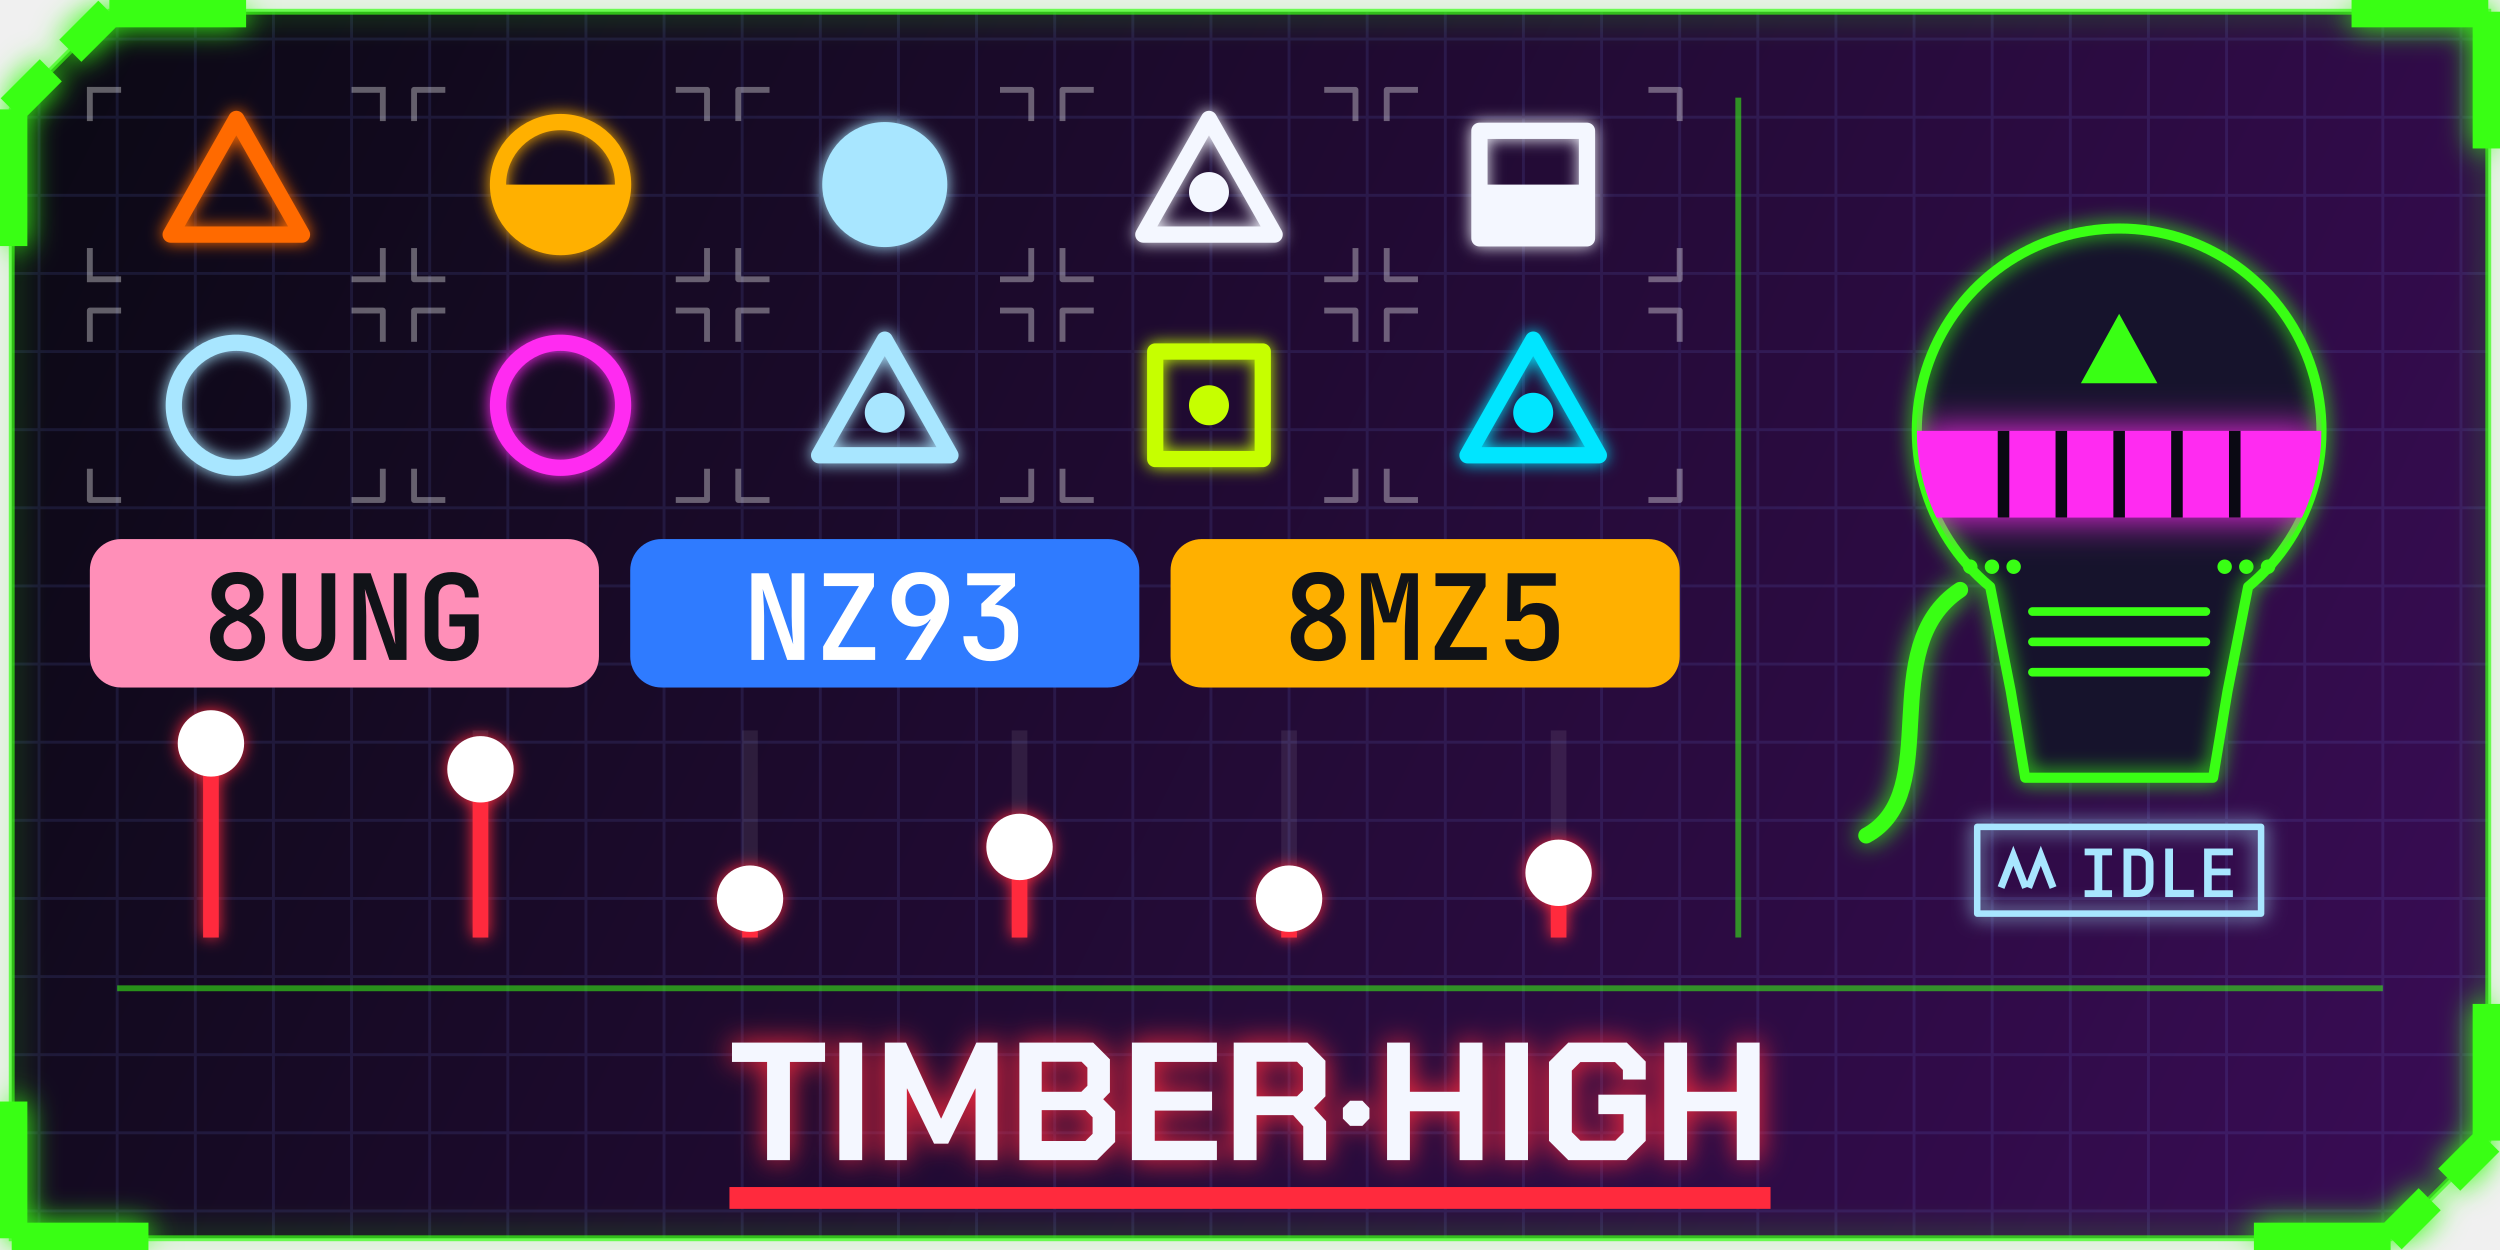
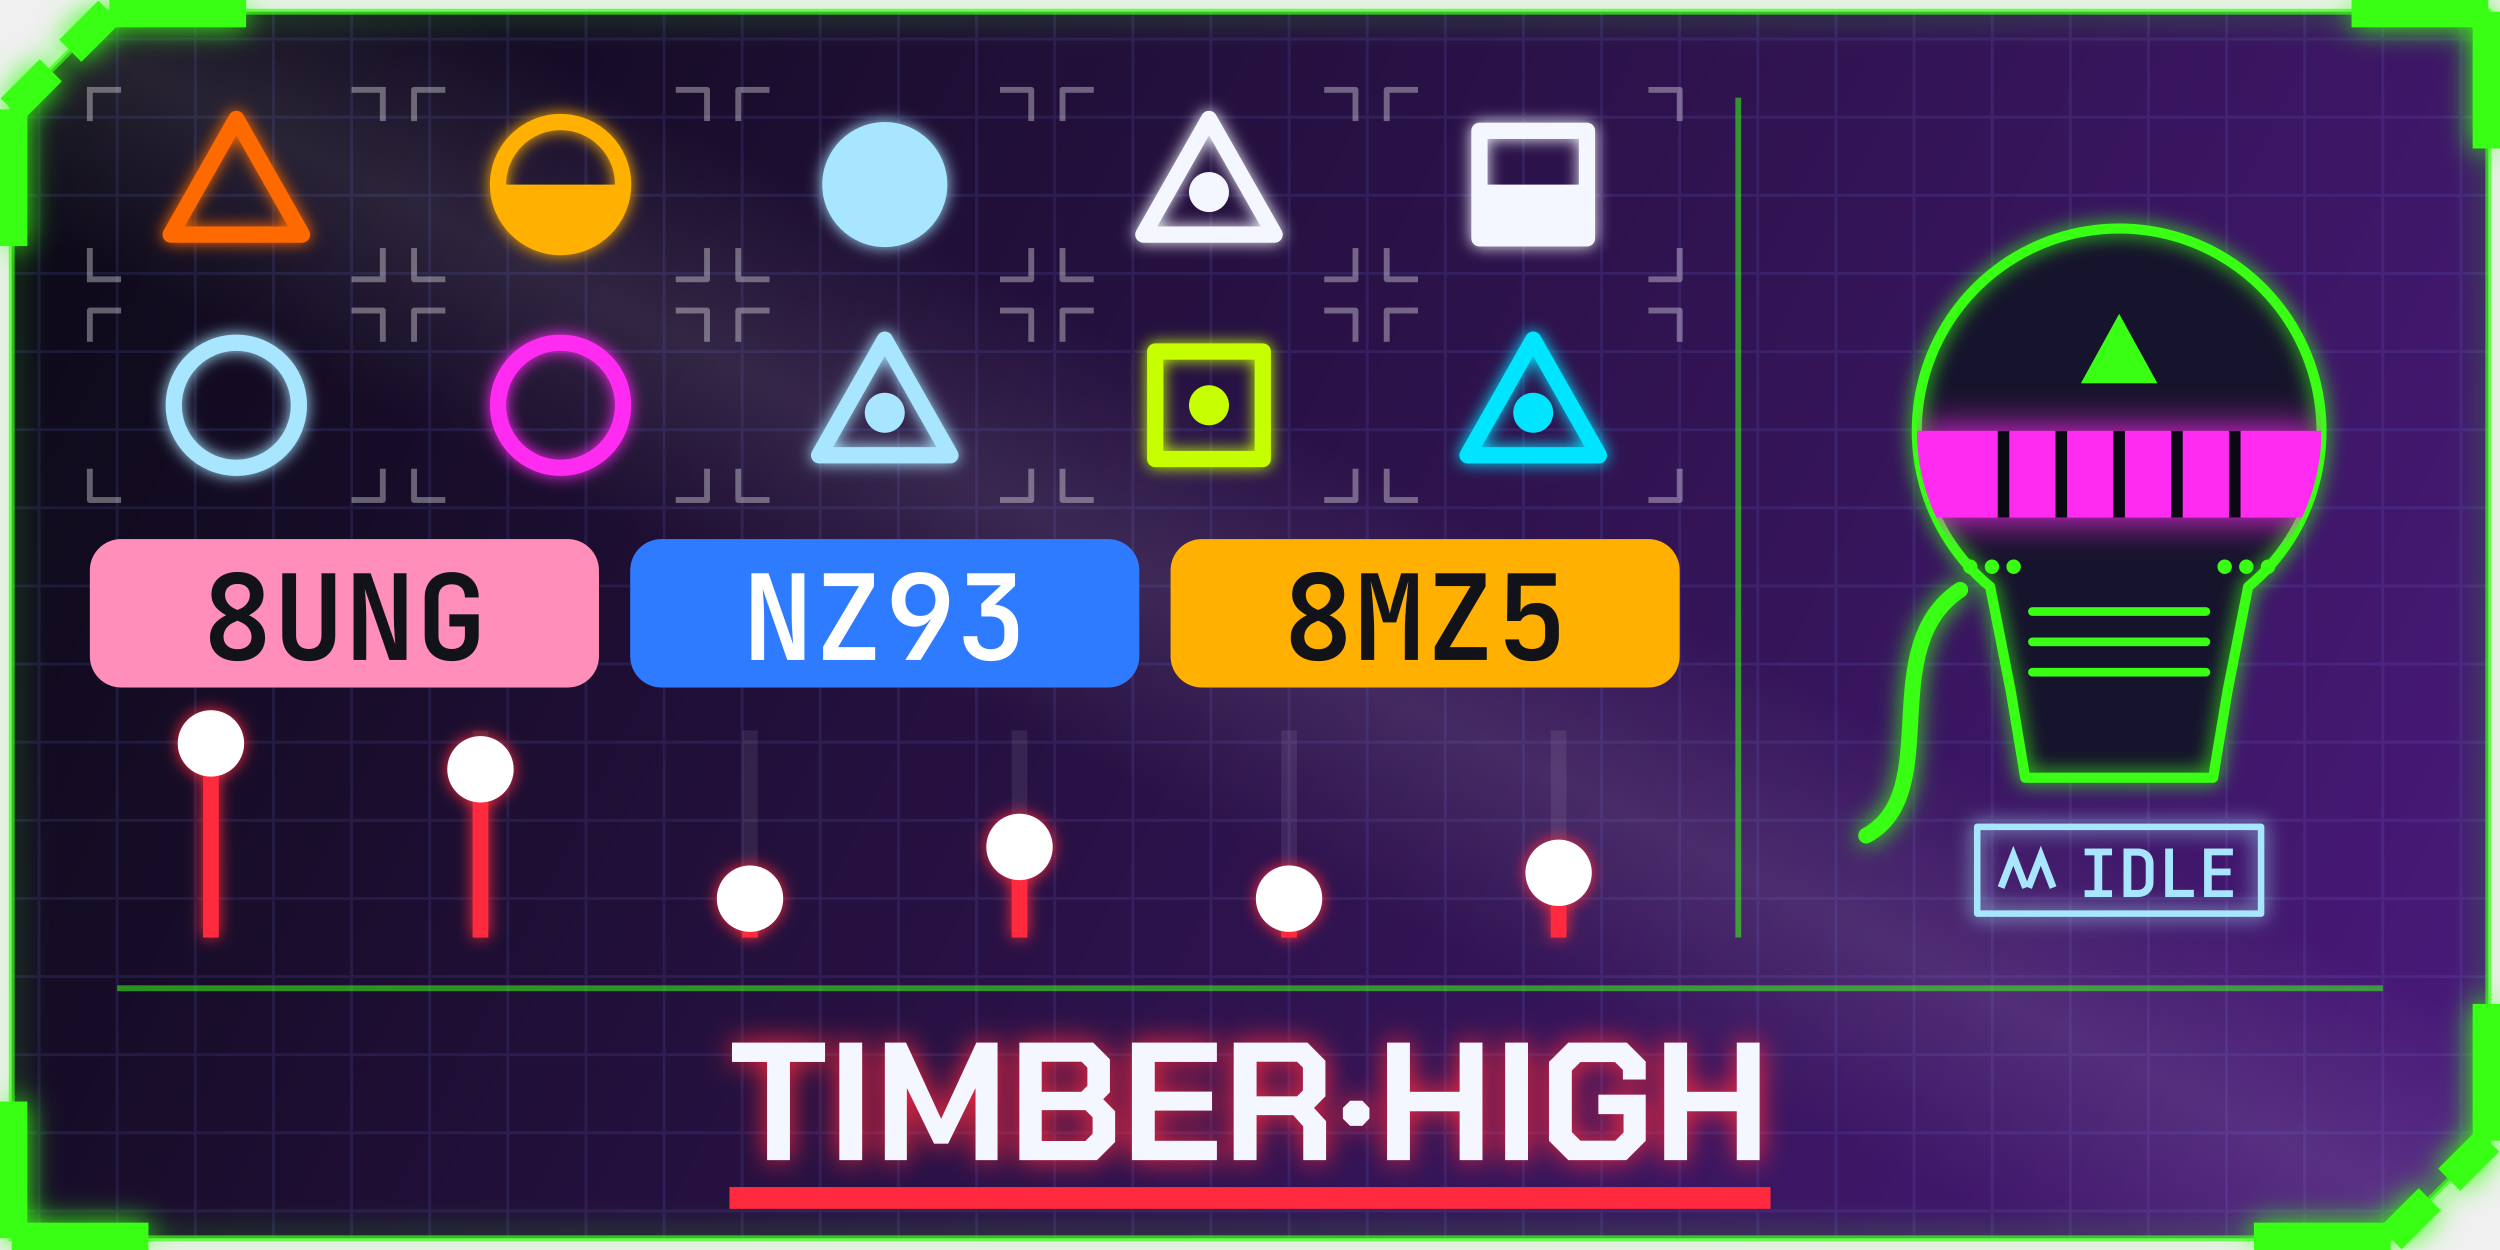
<svg xmlns="http://www.w3.org/2000/svg" viewBox="0 0 960 480" width="320" height="160">
  <defs>
    <linearGradient id="lg0" gradientUnits="userSpaceOnUse" x1="0" y1="0" x2="960" y2="480">
      <stop offset="0" stop-color="#0A0913" />
-       <stop offset="1" stop-color="#3A0C56" />
+       <stop offset="1" stop-color="#4B1A7D" />
    </linearGradient>
    <clipPath id="c1">
      <path d="M4.5 42L42 4.5L955.5 4.5L955.5 438L918 475.5L4.5 475.5Z" />
    </clipPath>
+     <linearGradient id="lg2" gradientUnits="userSpaceOnUse" x1="513.54" y1="172.92" x2="446.46" y2="307.08">
+       <stop offset="0" stop-color="#FFFFFF" stop-opacity="0" />
+       <stop offset="0.5" stop-color="#FFFFFF" stop-opacity="0.1" />
+       <stop offset="1" stop-color="#FFFFFF" stop-opacity="0" />
+     </linearGradient>
    <filter id="g0" filterUnits="userSpaceOnUse" x="0" y="0" width="960" height="480" color-interpolation-filters="sRGB">
      <feGaussianBlur in="SourceAlpha" stdDeviation="5.62" result="b" />
      <feFlood flood-color="#39FF14" flood-opacity="1" />
      <feComposite in2="b" operator="in" result="s" />
      <feMerge>
        <feMergeNode in="s" />
        <feMergeNode in="SourceGraphic" />
      </feMerge>
    </filter>
    <filter id="g1" filterUnits="userSpaceOnUse" x="0" y="0" width="960" height="480" color-interpolation-filters="sRGB">
      <feGaussianBlur in="SourceAlpha" stdDeviation="4.5" result="b" />
      <feFlood flood-color="#39FF14" flood-opacity="1" />
      <feComposite in2="b" operator="in" result="s" />
      <feMerge>
        <feMergeNode in="s" />
        <feMergeNode in="SourceGraphic" />
      </feMerge>
    </filter>
    <filter id="g2" filterUnits="userSpaceOnUse" x="0" y="0" width="960" height="480" color-interpolation-filters="sRGB">
      <feGaussianBlur in="SourceAlpha" stdDeviation="3.75" result="b" />
      <feFlood flood-color="#39FF14" flood-opacity="1" />
      <feComposite in2="b" operator="in" result="s" />
      <feMerge>
        <feMergeNode in="s" />
        <feMergeNode in="SourceGraphic" />
      </feMerge>
    </filter>
-     <clipPath id="c2">
+     <clipPath id="c3">
      <path d="M764.22 225.32C738.98 204.43 729.55 169.96 740.64 139.13C751.74 108.3 780.99 87.75 813.75 87.75C846.51 87.75 875.76 108.3 886.86 139.13C897.95 169.96 888.52 204.43 863.28 225.32L855.38 265.35L849.82 298.65L777.67 298.65L772.12 265.35Z" />
    </clipPath>
    <filter id="g3" filterUnits="userSpaceOnUse" x="0" y="0" width="960" height="480" color-interpolation-filters="sRGB">
      <feGaussianBlur in="SourceAlpha" stdDeviation="7.5" result="b" />
      <feFlood flood-color="#FF2BF1" flood-opacity="1" />
      <feComposite in2="b" operator="in" result="s" />
      <feMerge>
        <feMergeNode in="s" />
        <feMergeNode in="SourceGraphic" />
      </feMerge>
    </filter>
    <filter id="g4" filterUnits="userSpaceOnUse" x="0" y="0" width="960" height="480" color-interpolation-filters="sRGB">
      <feGaussianBlur in="SourceAlpha" stdDeviation="3.75" result="b" />
      <feFlood flood-color="#A8E6FF" flood-opacity="1" />
      <feComposite in2="b" operator="in" result="s" />
      <feMerge>
        <feMergeNode in="s" />
        <feMergeNode in="SourceGraphic" />
      </feMerge>
    </filter>
    <filter id="g5" filterUnits="userSpaceOnUse" x="0" y="0" width="960" height="480" color-interpolation-filters="sRGB">
      <feGaussianBlur in="SourceAlpha" stdDeviation="5.25" result="b" />
      <feFlood flood-color="#FF2A3D" flood-opacity="1" />
      <feComposite in2="b" operator="in" result="s" />
      <feMerge>
        <feMergeNode in="s" />
        <feMergeNode in="SourceGraphic" />
      </feMerge>
    </filter>
    <filter id="g6" filterUnits="userSpaceOnUse" x="0" y="0" width="960" height="480" color-interpolation-filters="sRGB">
      <feGaussianBlur in="SourceAlpha" stdDeviation="3" result="b" />
      <feFlood flood-color="#FF2A3D" flood-opacity="1" />
      <feComposite in2="b" operator="in" result="s" />
      <feMerge>
        <feMergeNode in="s" />
        <feMergeNode in="SourceGraphic" />
      </feMerge>
    </filter>
    <filter id="g7" filterUnits="userSpaceOnUse" x="0" y="0" width="960" height="480" color-interpolation-filters="sRGB">
      <feGaussianBlur in="SourceAlpha" stdDeviation="3" result="b" />
      <feFlood flood-color="#FF6A00" flood-opacity="1" />
      <feComposite in2="b" operator="in" result="s" />
      <feMerge>
        <feMergeNode in="s" />
        <feMergeNode in="SourceGraphic" />
      </feMerge>
    </filter>
    <filter id="g8" filterUnits="userSpaceOnUse" x="0" y="0" width="960" height="480" color-interpolation-filters="sRGB">
      <feGaussianBlur in="SourceAlpha" stdDeviation="3" result="b" />
      <feFlood flood-color="#FFB000" flood-opacity="1" />
      <feComposite in2="b" operator="in" result="s" />
      <feMerge>
        <feMergeNode in="s" />
        <feMergeNode in="SourceGraphic" />
      </feMerge>
    </filter>
-     <clipPath id="c3">
+     <clipPath id="c4">
      <path d="M184.04 70.88L246.46 70.88L246.46 104.49L184.04 104.49Z" />
    </clipPath>
    <filter id="g9" filterUnits="userSpaceOnUse" x="0" y="0" width="960" height="480" color-interpolation-filters="sRGB">
      <feGaussianBlur in="SourceAlpha" stdDeviation="3" result="b" />
      <feFlood flood-color="#A8E6FF" flood-opacity="1" />
      <feComposite in2="b" operator="in" result="s" />
      <feMerge>
        <feMergeNode in="s" />
        <feMergeNode in="SourceGraphic" />
      </feMerge>
    </filter>
    <filter id="g10" filterUnits="userSpaceOnUse" x="0" y="0" width="960" height="480" color-interpolation-filters="sRGB">
      <feGaussianBlur in="SourceAlpha" stdDeviation="3" result="b" />
      <feFlood flood-color="#F4F7FF" flood-opacity="1" />
      <feComposite in2="b" operator="in" result="s" />
      <feMerge>
        <feMergeNode in="s" />
        <feMergeNode in="SourceGraphic" />
      </feMerge>
    </filter>
-     <clipPath id="c4">
+     <clipPath id="c5">
      <path d="M557.54 70.88L619.96 70.88L619.96 104.49L557.54 104.49Z" />
    </clipPath>
    <filter id="g11" filterUnits="userSpaceOnUse" x="0" y="0" width="960" height="480" color-interpolation-filters="sRGB">
      <feGaussianBlur in="SourceAlpha" stdDeviation="3" result="b" />
      <feFlood flood-color="#FF2BF1" flood-opacity="1" />
      <feComposite in2="b" operator="in" result="s" />
      <feMerge>
        <feMergeNode in="s" />
        <feMergeNode in="SourceGraphic" />
      </feMerge>
    </filter>
    <filter id="g12" filterUnits="userSpaceOnUse" x="0" y="0" width="960" height="480" color-interpolation-filters="sRGB">
      <feGaussianBlur in="SourceAlpha" stdDeviation="3" result="b" />
      <feFlood flood-color="#C6FF00" flood-opacity="1" />
      <feComposite in2="b" operator="in" result="s" />
      <feMerge>
        <feMergeNode in="s" />
        <feMergeNode in="SourceGraphic" />
      </feMerge>
    </filter>
    <filter id="g13" filterUnits="userSpaceOnUse" x="0" y="0" width="960" height="480" color-interpolation-filters="sRGB">
      <feGaussianBlur in="SourceAlpha" stdDeviation="3" result="b" />
      <feFlood flood-color="#00E5FF" flood-opacity="1" />
      <feComposite in2="b" operator="in" result="s" />
      <feMerge>
        <feMergeNode in="s" />
        <feMergeNode in="SourceGraphic" />
      </feMerge>
    </filter>
  </defs>
  <path d="M4.5 42L42 4.5L955.5 4.5L955.5 438L918 475.5L4.5 475.5Z" fill="url(#lg0)" />
  <g clip-path="url(#c1)">
+     <path d="M-157.28 -162.49L1184.36 508.33L1117.28 642.49L-224.36 -28.33Z" fill="url(#lg2)" />
    <path d="M15 0L15 480M45 0L45 480M75 0L75 480M105 0L105 480M135 0L135 480M165 0L165 480M195 0L195 480M225 0L225 480M255 0L255 480M285 0L285 480M315 0L315 480M345 0L345 480M375 0L375 480M405 0L405 480M435 0L435 480M465 0L465 480M495 0L495 480M525 0L525 480M555 0L555 480M585 0L585 480M615 0L615 480M645 0L645 480M675 0L675 480M705 0L705 480M735 0L735 480M765 0L765 480M795 0L795 480M825 0L825 480M855 0L855 480M885 0L885 480M915 0L915 480M945 0L945 480M0 15L960 15M0 45L960 45M0 75L960 75M0 105L960 105M0 135L960 135M0 165L960 165M0 195L960 195M0 225L960 225M0 255L960 255M0 285L960 285M0 315L960 315M0 345L960 345M0 375L960 375M0 405L960 405M0 435L960 435M0 465L960 465" fill="none" stroke="#788CFF" stroke-opacity="0.12" stroke-width="1.12" />
  </g>
  <path d="M4.5 42L42 4.5L955.5 4.5L955.5 438L918 475.5L4.5 475.5Z" fill="none" stroke="#39FF14" stroke-opacity="0.7" stroke-width="2.25" filter="url(#g0)" />
  <path d="M4.5 42L4.5 94.5M4.5 42L19.5 27M42 4.5L27 19.5M42 4.5L94.5 4.5M955.5 4.5L903 4.5M955.5 4.5L955.5 57M955.5 438L955.5 385.5M955.5 438L940.5 453M918 475.5L933 460.5M918 475.5L865.5 475.5M4.5 475.5L57 475.5M4.5 475.5L4.5 423" fill="none" stroke="#39FF14" stroke-width="12" filter="url(#g0)" />
  <path d="M45 379.5L915 379.5M667.5 37.5L667.5 360" fill="none" stroke="#39FF14" stroke-opacity="0.55" stroke-width="2.25" />
  <path d="M752.7 226.5C719.4 248.7 747.15 304.2 716.62 320.85" fill="none" stroke="#39FF14" stroke-width="6.11" stroke-linecap="round" filter="url(#g1)" />
  <path d="M764.22 225.32C738.98 204.43 729.55 169.96 740.64 139.13C751.74 108.3 780.99 87.75 813.75 87.75C846.51 87.75 875.76 108.3 886.86 139.13C897.95 169.96 888.52 204.43 863.28 225.32L855.38 265.35L849.82 298.65L777.67 298.65L772.12 265.35Z" fill="#16132C" />
  <path d="M764.22 225.32C738.98 204.43 729.55 169.96 740.64 139.13C751.74 108.3 780.99 87.75 813.75 87.75C846.51 87.75 875.76 108.3 886.86 139.13C897.95 169.96 888.52 204.43 863.28 225.32L855.38 265.35L849.82 298.65L777.67 298.65L772.12 265.35Z" fill="none" stroke="#39FF14" stroke-width="3.88" stroke-linecap="round" stroke-linejoin="round" filter="url(#g2)" />
  <path d="M813.75 120.5L828.44 147.17L799.06 147.17Z" fill="#39FF14" />
-   <g clip-path="url(#c2)">
+   <g clip-path="url(#c3)">
    <path d="M736.05 165.45L891.45 165.45L891.45 198.75L736.05 198.75Z" fill="#FF2BF1" filter="url(#g3)" />
    <path d="M767.13 165.45L771.57 165.45L771.57 198.75L767.13 198.75Z" fill="#0A0913" />
    <path d="M789.33 165.45L793.77 165.45L793.77 198.75L789.33 198.75Z" fill="#0A0913" />
    <path d="M811.53 165.45L815.97 165.45L815.97 198.75L811.53 198.75Z" fill="#0A0913" />
    <path d="M833.73 165.45L838.17 165.45L838.17 198.75L833.73 198.75Z" fill="#0A0913" />
    <path d="M855.93 165.45L860.37 165.45L860.37 198.75L855.93 198.75Z" fill="#0A0913" />
  </g>
  <path d="M780.45 234.83L847.05 234.83M780.45 246.48L847.05 246.48M780.45 258.13L847.05 258.13" fill="none" stroke="#39FF14" stroke-width="3.33" stroke-linecap="round" stroke-linejoin="round" />
  <path d="M759.36 217.62L759.36 217.62C759.36 219.15 758.12 220.4 756.58 220.4C755.05 220.4 753.81 219.15 753.81 217.62C753.81 216.09 755.05 214.84 756.58 214.84C758.12 214.84 759.36 216.09 759.36 217.62M767.68 217.62L767.68 217.62C767.68 219.15 766.44 220.4 764.91 220.4C763.38 220.4 762.13 219.15 762.13 217.62C762.13 216.09 763.38 214.84 764.91 214.84C766.44 214.84 767.68 216.09 767.68 217.62M776.01 217.62L776.01 217.62C776.01 219.15 774.77 220.4 773.23 220.4C771.7 220.4 770.46 219.15 770.46 217.62C770.46 216.09 771.7 214.84 773.23 214.84C774.77 214.84 776.01 216.09 776.01 217.62" fill="#39FF14" />
  <path d="M857.04 217.62L857.04 217.62C857.04 219.15 855.8 220.4 854.26 220.4C852.73 220.4 851.49 219.15 851.49 217.62C851.49 216.09 852.73 214.84 854.26 214.84C855.8 214.84 857.04 216.09 857.04 217.62M865.37 217.62L865.37 217.62C865.37 219.15 864.12 220.4 862.59 220.4C861.06 220.4 859.81 219.15 859.81 217.62C859.81 216.09 861.06 214.84 862.59 214.84C864.12 214.84 865.37 216.09 865.37 217.62M873.69 217.62L873.69 217.62C873.69 219.15 872.45 220.4 870.91 220.4C869.38 220.4 868.14 219.15 868.14 217.62C868.14 216.09 869.38 214.84 870.91 214.84C872.45 214.84 873.69 216.09 873.69 217.62" fill="#39FF14" />
  <path d="M759.25 317.52L868.25 317.52L868.25 350.82L759.25 350.82Z" fill="none" stroke="#A8E6FF" stroke-width="2.5" stroke-linejoin="round" filter="url(#g4)" />
  <path d="M768.41 340.83L773.12 328.62L777.84 340.83M778.95 340.83L783.67 328.62L788.39 340.83" fill="none" stroke="#A8E6FF" stroke-width="2.77" />
  <path d="M800.5 344.47L800.5 341.84L804.25 341.84L804.25 328.46L800.5 328.46L800.5 325.83L811.02 325.83L811.02 328.46L807.26 328.46L807.26 341.84L811.02 341.84L811.02 344.47ZM815.43 344.47L815.43 325.83L820.8 325.83Q822.68 325.83 824.05 326.55Q825.42 327.26 826.18 328.55Q826.95 329.84 826.95 331.6L826.95 338.68Q826.95 340.44 826.18 341.74Q825.42 343.04 824.05 343.76Q822.68 344.47 820.8 344.47ZM818.42 341.74L820.8 341.74Q822.28 341.74 823.12 340.92Q823.96 340.11 823.96 338.68L823.96 331.6Q823.96 330.2 823.12 329.38Q822.28 328.57 820.8 328.57L818.42 328.57ZM831.44 344.47L831.44 325.83L834.43 325.83L834.43 341.71L842.44 341.71L842.44 344.47ZM846.38 344.47L846.38 325.83L857.43 325.83L857.43 328.44L849.31 328.44L849.31 333.52L856.54 333.52L856.54 336.12L849.31 336.12L849.31 341.87L857.43 341.87L857.43 344.47Z" fill="#A8E6FF" />
  <path d="M294.56 407.77L281.08 407.77L281.08 400.35L316.82 400.35L316.82 407.77L303.33 407.77L303.33 445.5L294.56 445.5ZM322.3 400.35L331.07 400.35L331.07 445.5L322.3 445.5ZM339.78 400.35L347.9 400.35L361.32 429.5L361.45 429.5L374.93 400.35L383.06 400.35L383.06 445.5L374.61 445.5L374.61 418.02L374.48 418.02L364.09 439.18L358.68 439.18L348.36 418.02L348.23 418.02L348.23 445.5L339.78 445.5ZM391.44 400.35L419.76 400.35L426.21 406.8L426.21 419.44L423.63 422.09L428.21 426.73L428.21 438.53L421.24 445.5L391.44 445.5ZM415.24 419.25L417.56 416.93L417.56 409.96L415.31 407.7L400.02 407.7L400.02 419.25ZM416.79 438.15L419.56 435.37L419.56 429.05L416.79 426.28L400.02 426.28L400.02 438.15ZM434.66 400.35L467.29 400.35L467.29 407.77L443.43 407.77L443.43 419.18L465.42 419.18L465.42 426.47L443.43 426.47L443.43 438.08L467.29 438.08L467.29 445.5L434.66 445.5ZM509.22 430.54L509.22 445.5L500.45 445.5L500.45 432.54L496.58 428.21L482.52 428.21L482.52 445.5L473.74 445.5L473.74 400.35L502.06 400.35L508.96 407.32L508.96 420.99L504.57 425.44ZM482.52 420.99L498.06 420.99L500.32 418.73L500.32 409.96L498.06 407.7L482.52 407.7ZM515.67 429.57L515.67 425.44L518.44 422.67L523.15 422.67L525.86 425.5L525.86 429.5L523.15 432.34L518.44 432.34ZM532.63 400.35L541.4 400.35L541.4 419.25L560.5 419.25L560.5 400.35L569.27 400.35L569.27 445.5L560.5 445.5L560.5 426.73L541.4 426.73L541.4 445.5L532.63 445.5ZM577.98 400.35L586.75 400.35L586.75 445.5L577.98 445.5ZM594.81 438.08L594.81 407.77L602.23 400.35L624.67 400.35L631.96 407.64L631.96 414.54L623.19 414.54L623.19 410.86L620.16 407.83L606.87 407.83L603.58 411.12L603.58 434.73L606.87 438.02L620.29 438.02L623.45 434.86L623.45 427.83L613.77 427.83L613.77 420.34L631.96 420.34L631.96 438.08L624.54 445.5L602.23 445.5ZM639.06 400.35L647.83 400.35L647.83 419.25L666.92 419.25L666.92 400.35L675.69 400.35L675.69 445.5L666.92 445.5L666.92 426.73L647.83 426.73L647.83 445.5L639.06 445.5Z" fill="#F4F7FF" filter="url(#g5)" />
  <path d="M280.11 455.82L679.89 455.82L679.89 464.2L280.11 464.2Z" fill="#FF2A3D" />
  <path d="M78 280.5L84 280.5L84 360L78 360Z" fill="#FFFFFF" fill-opacity="0.08" />
  <path d="M78 285.47L84 285.47L84 360L78 360Z" fill="#FF2A3D" filter="url(#g6)" />
  <path d="M93.75 285.47C93.75 292.51 88.04 298.22 81 298.22C73.96 298.22 68.25 292.51 68.25 285.47C68.25 278.43 73.96 272.72 81 272.72C88.04 272.72 93.75 278.43 93.75 285.47" fill="#FFFFFF" filter="url(#g6)" />
  <path d="M181.5 280.5L187.5 280.5L187.5 360L181.5 360Z" fill="#FFFFFF" fill-opacity="0.08" />
  <path d="M181.5 295.41L187.5 295.41L187.5 360L181.5 360Z" fill="#FF2A3D" filter="url(#g6)" />
  <path d="M197.25 295.41C197.25 302.45 191.54 308.16 184.5 308.16C177.46 308.16 171.75 302.45 171.75 295.41C171.75 288.36 177.46 282.66 184.5 282.66C191.54 282.66 197.25 288.36 197.25 295.41" fill="#FFFFFF" filter="url(#g6)" />
  <path d="M285 280.5L291 280.5L291 360L285 360Z" fill="#FFFFFF" fill-opacity="0.08" />
  <path d="M285 345.09L291 345.09L291 360L285 360Z" fill="#FF2A3D" filter="url(#g6)" />
  <path d="M300.75 345.09C300.75 352.14 295.04 357.84 288 357.84C280.96 357.84 275.25 352.14 275.25 345.09C275.25 338.05 280.96 332.34 288 332.34C295.04 332.34 300.75 338.05 300.75 345.09" fill="#FFFFFF" filter="url(#g6)" />
  <path d="M388.5 280.5L394.5 280.5L394.5 360L388.5 360Z" fill="#FFFFFF" fill-opacity="0.08" />
  <path d="M388.5 325.22L394.5 325.22L394.5 360L388.5 360Z" fill="#FF2A3D" filter="url(#g6)" />
  <path d="M404.25 325.22C404.25 332.26 398.54 337.97 391.5 337.97C384.46 337.97 378.75 332.26 378.75 325.22C378.75 318.18 384.46 312.47 391.5 312.47C398.54 312.47 404.25 318.18 404.25 325.22" fill="#FFFFFF" filter="url(#g6)" />
  <path d="M492 280.5L498 280.5L498 360L492 360Z" fill="#FFFFFF" fill-opacity="0.08" />
  <path d="M492 345.09L498 345.09L498 360L492 360Z" fill="#FF2A3D" filter="url(#g6)" />
  <path d="M507.75 345.09C507.75 352.14 502.04 357.84 495 357.84C487.96 357.84 482.25 352.14 482.25 345.09C482.25 338.05 487.96 332.34 495 332.34C502.04 332.34 507.75 338.05 507.75 345.09" fill="#FFFFFF" filter="url(#g6)" />
  <path d="M595.5 280.5L601.5 280.5L601.5 360L595.5 360Z" fill="#FFFFFF" fill-opacity="0.08" />
  <path d="M595.5 335.16L601.5 335.16L601.5 360L595.5 360Z" fill="#FF2A3D" filter="url(#g6)" />
  <path d="M611.25 335.16C611.25 342.2 605.54 347.91 598.5 347.91C591.46 347.91 585.75 342.2 585.75 335.16C585.75 328.11 591.46 322.41 598.5 322.41C605.54 322.41 611.25 328.11 611.25 335.16" fill="#FFFFFF" filter="url(#g6)" />
  <path d="M46.5 207L218 207L218 207C224.63 207 230 212.37 230 219L230 252L230 252C230 258.63 224.63 264 218 264L46.5 264L46.5 264C39.87 264 34.5 258.63 34.5 252L34.5 219L34.5 219C34.5 212.37 39.87 207 46.5 207Z" fill="#FF8FB8" />
  <path d="M91.21 253.87Q87.97 253.87 85.6 252.75Q83.23 251.64 81.93 249.61Q80.63 247.58 80.63 244.84Q80.63 241.83 82.3 239.69Q83.96 237.55 87.33 236L92.26 233.76Q93.99 232.94 94.97 231.55Q95.95 230.16 95.95 228.47Q95.95 226.51 94.68 225.37Q93.4 224.23 91.21 224.23Q89.02 224.23 87.72 225.39Q86.42 226.56 86.42 228.52Q86.42 230.16 87.4 231.53Q88.38 232.9 90.07 233.72L94.99 235.95Q98.55 237.59 100.17 239.76Q101.79 241.92 101.79 244.84Q101.79 248.99 98.94 251.43Q96.09 253.87 91.21 253.87ZM91.21 249.31Q93.67 249.31 95.13 247.99Q96.59 246.67 96.59 244.57Q96.59 242.88 95.59 241.4Q94.58 239.92 92.85 239.1L87.7 236.68Q84.46 235.13 82.82 233.1Q81.18 231.07 81.18 228.24Q81.18 225.69 82.41 223.75Q83.64 221.82 85.9 220.72Q88.15 219.63 91.21 219.63Q94.27 219.63 96.5 220.72Q98.73 221.82 99.97 223.75Q101.2 225.69 101.2 228.24Q101.2 231.12 99.58 233.12Q97.96 235.13 94.68 236.73L89.48 239.14Q87.79 239.92 86.81 241.38Q85.83 242.84 85.83 244.48Q85.83 246.67 87.29 247.99Q88.75 249.31 91.21 249.31ZM118.57 253.87Q113.74 253.87 111.07 251.23Q108.4 248.58 108.4 244.02L108.4 220.13L113.69 220.13L113.69 243.98Q113.69 246.44 114.92 247.83Q116.15 249.22 118.57 249.22Q120.94 249.22 122.2 247.83Q123.45 246.44 123.45 243.98L123.45 220.13L128.74 220.13L128.74 244.02Q128.74 248.58 126.09 251.23Q123.45 253.87 118.57 253.87ZM135.76 253.42L135.76 220.13L142.33 220.13L151.81 247.4Q151.72 246.03 151.56 244.14Q151.4 242.24 151.31 240.21Q151.22 238.19 151.22 236.59L151.22 220.13L156.1 220.13L156.1 253.42L149.53 253.42L140.09 226.15Q140.23 227.38 140.34 229.2Q140.46 231.03 140.55 232.96Q140.64 234.9 140.64 236.54L140.64 253.42ZM173.47 253.87Q170.33 253.87 167.98 252.69Q165.63 251.5 164.35 249.29Q163.08 247.08 163.08 244.11L163.08 229.43Q163.08 226.42 164.35 224.23Q165.63 222.04 167.98 220.86Q170.33 219.67 173.47 219.67Q176.66 219.67 178.97 220.88Q181.27 222.09 182.55 224.25Q183.82 226.42 183.82 229.43L178.53 229.43Q178.53 226.97 177.21 225.67Q175.89 224.37 173.47 224.37Q171.06 224.37 169.71 225.67Q168.37 226.97 168.37 229.43L168.37 244.11Q168.37 246.53 169.71 247.88Q171.06 249.22 173.47 249.22Q175.89 249.22 177.21 247.88Q178.53 246.53 178.53 244.07L178.53 240.56L172.56 240.56L172.56 235.91L183.82 235.91L183.82 244.11Q183.82 247.08 182.55 249.27Q181.27 251.46 178.97 252.66Q176.66 253.87 173.47 253.87Z" fill="#111318" />
  <path d="M254 207L425.5 207L425.5 207C432.13 207 437.5 212.37 437.5 219L437.5 252L437.5 252C437.5 258.63 432.13 264 425.5 264L254 264L254 264C247.37 264 242 258.63 242 252L242 219L242 219C242 212.37 247.37 207 254 207Z" fill="#2F7BFF" />
  <path d="M288.54 253.42L288.54 220.13L295.11 220.13L304.59 247.4Q304.5 246.03 304.34 244.14Q304.18 242.24 304.09 240.21Q304 238.19 304 236.59L304 220.13L308.88 220.13L308.88 253.42L302.31 253.42L292.87 226.15Q293.01 227.38 293.12 229.2Q293.24 231.03 293.33 232.96Q293.42 234.9 293.42 236.54L293.42 253.42ZM316.08 253.42L316.08 248.31L329.85 225.05L316.36 225.05L316.36 220.13L335.6 220.13L335.6 225.24L321.83 248.49L336.06 248.49L336.06 253.42ZM347.64 253.42L357.35 238L357.12 237.82Q356.21 239.19 354.66 239.92Q353.11 240.65 351.24 240.65Q348.55 240.65 346.57 239.37Q344.58 238.09 343.49 235.79Q342.39 233.49 342.39 230.39Q342.39 227.15 343.76 224.76Q345.13 222.36 347.62 221.02Q350.1 219.67 353.38 219.67Q356.76 219.67 359.24 221.06Q361.73 222.45 363.1 224.92Q364.47 227.38 364.47 230.75Q364.47 233.12 363.71 235.68Q362.96 238.23 361.5 240.51L353.52 253.42ZM353.43 236.54Q356.03 236.54 357.63 234.86Q359.22 233.17 359.22 230.39Q359.22 227.61 357.63 225.92Q356.03 224.23 353.43 224.23Q350.83 224.23 349.23 225.92Q347.64 227.61 347.64 230.39Q347.64 233.17 349.23 234.86Q350.83 236.54 353.43 236.54ZM380.43 253.87Q377.23 253.87 374.88 252.69Q372.54 251.5 371.24 249.33Q369.94 247.17 369.94 244.3L375.27 244.3Q375.27 246.67 376.64 247.99Q378.01 249.31 380.47 249.31Q382.98 249.31 384.32 247.94Q385.67 246.58 385.67 244.3L385.67 241.74Q385.67 239.37 384.3 238.05Q382.93 236.73 380.47 236.73L376.82 236.73L376.82 231.85L384.39 224.73L371.4 224.73L371.4 220.13L389.77 220.13L389.77 225.01L380.52 233.63L380.52 232.12Q385.35 232.12 388.15 234.72Q390.96 237.32 390.96 241.74L390.96 244.3Q390.96 247.17 389.68 249.33Q388.41 251.5 386.01 252.69Q383.62 253.87 380.43 253.87Z" fill="#FFFFFF" />
  <path d="M461.5 207L633 207L633 207C639.63 207 645 212.37 645 219L645 252L645 252C645 258.63 639.63 264 633 264L461.5 264L461.5 264C454.87 264 449.5 258.63 449.5 252L449.5 219L449.5 219C449.5 212.37 454.87 207 461.5 207Z" fill="#FFB000" />
  <path d="M506.21 253.87Q502.97 253.87 500.6 252.75Q498.23 251.64 496.93 249.61Q495.63 247.58 495.63 244.84Q495.63 241.83 497.3 239.69Q498.96 237.55 502.33 236L507.26 233.76Q508.99 232.94 509.97 231.55Q510.95 230.16 510.95 228.47Q510.95 226.51 509.68 225.37Q508.4 224.23 506.21 224.23Q504.02 224.23 502.72 225.39Q501.42 226.56 501.42 228.52Q501.42 230.16 502.4 231.53Q503.38 232.9 505.07 233.72L509.99 235.95Q513.55 237.59 515.17 239.76Q516.79 241.92 516.79 244.84Q516.79 248.99 513.94 251.43Q511.09 253.87 506.21 253.87ZM506.21 249.31Q508.67 249.31 510.13 247.99Q511.59 246.67 511.59 244.57Q511.59 242.88 510.59 241.4Q509.58 239.92 507.85 239.1L502.7 236.68Q499.46 235.13 497.82 233.1Q496.18 231.07 496.18 228.24Q496.18 225.69 497.41 223.75Q498.64 221.82 500.9 220.72Q503.15 219.63 506.21 219.63Q509.27 219.63 511.5 220.72Q513.73 221.82 514.97 223.75Q516.2 225.69 516.2 228.24Q516.2 231.12 514.58 233.12Q512.96 235.13 509.68 236.73L504.48 239.14Q502.79 239.92 501.81 241.38Q500.83 242.84 500.83 244.48Q500.83 246.67 502.29 247.99Q503.75 249.31 506.21 249.31ZM522.67 253.42L522.67 220.13L529.1 220.13L532.38 230.75Q532.89 232.3 533.21 233.65Q533.52 234.99 533.66 235.63Q533.8 234.99 534.12 233.65Q534.44 232.3 534.89 230.75L538.04 220.13L544.47 220.13L544.47 253.42L539.45 253.42L539.45 242.65Q539.45 240.42 539.59 237.78Q539.73 235.13 539.93 232.44Q540.14 229.75 540.39 227.31Q540.64 224.87 540.82 223.09L536.12 239.01L531.11 239.01L526.32 223.09Q526.55 224.82 526.78 227.17Q527 229.52 527.21 232.19Q527.41 234.86 527.55 237.55Q527.69 240.24 527.69 242.65L527.69 253.42ZM550.94 253.42L550.94 248.31L564.71 225.05L551.22 225.05L551.22 220.13L570.46 220.13L570.46 225.24L556.69 248.49L570.92 248.49L570.92 253.42ZM588.2 253.87Q583.78 253.87 581.02 251.61Q578.26 249.36 577.98 245.53L583.27 245.53Q583.46 247.26 584.73 248.24Q586.01 249.22 588.24 249.22Q590.75 249.22 592.03 247.9Q593.31 246.58 593.31 244.2L593.31 240.97Q593.31 238.55 592.03 237.25Q590.75 235.95 588.29 235.95Q586.74 235.95 585.6 236.64Q584.46 237.32 583.91 238.46L578.71 238.46L578.94 220.13L597.41 220.13L597.41 224.92L584 224.92L583.87 234.95L585.19 234.95L583.87 236.13Q583.87 233.99 585.53 232.76Q587.2 231.53 590.02 231.53Q594.08 231.53 596.34 234.01Q598.6 236.5 598.6 240.97L598.6 244.2Q598.6 248.67 595.86 251.27Q593.12 253.87 588.2 253.87Z" fill="#111318" />
  <path d="M46.5 34.5L34.5 34.5L34.5 46.5M135 34.5L147 34.5L147 46.5M135 107.25L147 107.25L147 95.25M46.5 107.25L34.5 107.25L34.5 95.25" fill="none" stroke="#FFFFFF" stroke-opacity="0.35" stroke-width="2.25" />
  <path d="M90.75 45.67L115.96 90.08L65.54 90.08Z" fill="none" stroke="#FF6A00" stroke-width="6.24" stroke-linejoin="round" filter="url(#g7)" />
  <path d="M171 34.5L159 34.5L159 46.5M259.5 34.5L271.5 34.5L271.5 46.5M259.5 107.25L271.5 107.25L271.5 95.25M171 107.25L159 107.25L159 95.25" fill="none" stroke="#FFFFFF" stroke-opacity="0.35" stroke-width="2.25" stroke-linejoin="round" />
  <path d="M239.26 70.88C239.26 84.13 228.51 94.88 215.25 94.88C201.99 94.88 191.24 84.13 191.24 70.88C191.24 57.62 201.99 46.87 215.25 46.87C228.51 46.87 239.26 57.62 239.26 70.88" fill="none" stroke="#FFB000" stroke-width="6.24" stroke-linejoin="round" filter="url(#g8)" />
-   <g clip-path="url(#c3)">
+   <g clip-path="url(#c4)">
    <path d="M239.26 70.88C239.26 84.13 228.51 94.88 215.25 94.88C201.99 94.88 191.24 84.13 191.24 70.88C191.24 57.62 201.99 46.87 215.25 46.87C228.51 46.87 239.26 57.62 239.26 70.88" fill="#FFB000" />
  </g>
  <path d="M295.5 34.5L283.5 34.5L283.5 46.5M384 34.5L396 34.5L396 46.5M384 107.25L396 107.25L396 95.25M295.5 107.25L283.5 107.25L283.5 95.25" fill="none" stroke="#FFFFFF" stroke-opacity="0.35" stroke-width="2.25" stroke-linejoin="round" />
  <path d="M363.76 70.88C363.76 84.13 353.01 94.88 339.75 94.88C326.49 94.88 315.74 84.13 315.74 70.88C315.74 57.62 326.49 46.87 339.75 46.87C353.01 46.87 363.76 57.62 363.76 70.88" fill="#A8E6FF" filter="url(#g9)" />
  <path d="M420 34.5L408 34.5L408 46.5M508.5 34.5L520.5 34.5L520.5 46.5M508.5 107.25L520.5 107.25L520.5 95.25M420 107.25L408 107.25L408 95.25" fill="none" stroke="#FFFFFF" stroke-opacity="0.35" stroke-width="2.25" stroke-linejoin="round" />
  <path d="M464.25 45.67L489.46 90.08L439.04 90.08Z" fill="none" stroke="#F4F7FF" stroke-width="6.24" stroke-linejoin="round" filter="url(#g10)" />
  <path d="M471.93 73.76C471.93 78 468.49 81.44 464.25 81.44C460.01 81.44 456.57 78 456.57 73.76C456.57 69.51 460.01 66.07 464.25 66.07C468.49 66.07 471.93 69.51 471.93 73.76" fill="#F4F7FF" />
  <path d="M544.5 34.5L532.5 34.5L532.5 46.5M633 34.5L645 34.5L645 46.5M633 107.25L645 107.25L645 95.25M544.5 107.25L532.5 107.25L532.5 95.25" fill="none" stroke="#FFFFFF" stroke-opacity="0.35" stroke-width="2.25" stroke-linejoin="round" />
  <path d="M568.1 50.23L609.4 50.23L609.4 91.52L568.1 91.52Z" fill="none" stroke="#F4F7FF" stroke-width="6.24" stroke-linejoin="round" filter="url(#g10)" />
-   <g clip-path="url(#c4)">
+   <g clip-path="url(#c5)">
    <path d="M568.1 50.23L609.4 50.23L609.4 91.52L568.1 91.52Z" fill="#F4F7FF" />
  </g>
  <path d="M46.5 119.25L34.5 119.25L34.5 131.25M135 119.25L147 119.25L147 131.25M135 192L147 192L147 180M46.5 192L34.5 192L34.5 180" fill="none" stroke="#FFFFFF" stroke-opacity="0.35" stroke-width="2.25" stroke-linejoin="round" />
  <path d="M114.76 155.62C114.76 168.88 104.01 179.63 90.75 179.63C77.49 179.63 66.74 168.88 66.74 155.62C66.74 142.37 77.49 131.62 90.75 131.62C104.01 131.62 114.76 142.37 114.76 155.62" fill="none" stroke="#A8E6FF" stroke-width="6.24" stroke-linejoin="round" filter="url(#g9)" />
  <path d="M171 119.25L159 119.25L159 131.25M259.5 119.25L271.5 119.25L271.5 131.25M259.5 192L271.5 192L271.5 180M171 192L159 192L159 180" fill="none" stroke="#FFFFFF" stroke-opacity="0.35" stroke-width="2.25" stroke-linejoin="round" />
  <path d="M239.26 155.62C239.26 168.88 228.51 179.63 215.25 179.63C201.99 179.63 191.24 168.88 191.24 155.62C191.24 142.37 201.99 131.62 215.25 131.62C228.51 131.62 239.26 142.37 239.26 155.62" fill="none" stroke="#FF2BF1" stroke-width="6.24" stroke-linejoin="round" filter="url(#g11)" />
  <path d="M295.5 119.25L283.5 119.25L283.5 131.25M384 119.25L396 119.25L396 131.25M384 192L396 192L396 180M295.5 192L283.5 192L283.5 180" fill="none" stroke="#FFFFFF" stroke-opacity="0.35" stroke-width="2.25" stroke-linejoin="round" />
  <path d="M339.75 130.42L364.96 174.83L314.54 174.83Z" fill="none" stroke="#A8E6FF" stroke-width="6.24" stroke-linejoin="round" filter="url(#g9)" />
  <path d="M347.43 158.51C347.43 162.75 343.99 166.19 339.75 166.19C335.51 166.19 332.07 162.75 332.07 158.51C332.07 154.26 335.51 150.82 339.75 150.82C343.99 150.82 347.43 154.26 347.43 158.51" fill="#A8E6FF" />
  <path d="M420 119.25L408 119.25L408 131.25M508.5 119.25L520.5 119.25L520.5 131.25M508.5 192L520.5 192L520.5 180M420 192L408 192L408 180" fill="none" stroke="#FFFFFF" stroke-opacity="0.35" stroke-width="2.25" stroke-linejoin="round" />
  <path d="M443.6 134.98L484.9 134.98L484.9 176.27L443.6 176.27Z" fill="none" stroke="#C6FF00" stroke-width="6.24" stroke-linejoin="round" filter="url(#g12)" />
  <path d="M471.93 155.62C471.93 159.87 468.49 163.31 464.25 163.31C460.01 163.31 456.57 159.87 456.57 155.62C456.57 151.38 460.01 147.94 464.25 147.94C468.49 147.94 471.93 151.38 471.93 155.62" fill="#C6FF00" />
  <path d="M544.5 119.25L532.5 119.25L532.5 131.25M633 119.25L645 119.25L645 131.25M633 192L645 192L645 180M544.5 192L532.5 192L532.5 180" fill="none" stroke="#FFFFFF" stroke-opacity="0.35" stroke-width="2.25" stroke-linejoin="round" />
  <path d="M588.75 130.42L613.96 174.83L563.54 174.83Z" fill="none" stroke="#00E5FF" stroke-width="6.24" stroke-linejoin="round" filter="url(#g13)" />
  <path d="M596.43 158.51C596.43 162.75 592.99 166.19 588.75 166.19C584.51 166.19 581.07 162.75 581.07 158.51C581.07 154.26 584.51 150.82 588.75 150.82C592.99 150.82 596.43 154.26 596.43 158.51" fill="#00E5FF" />
</svg>
